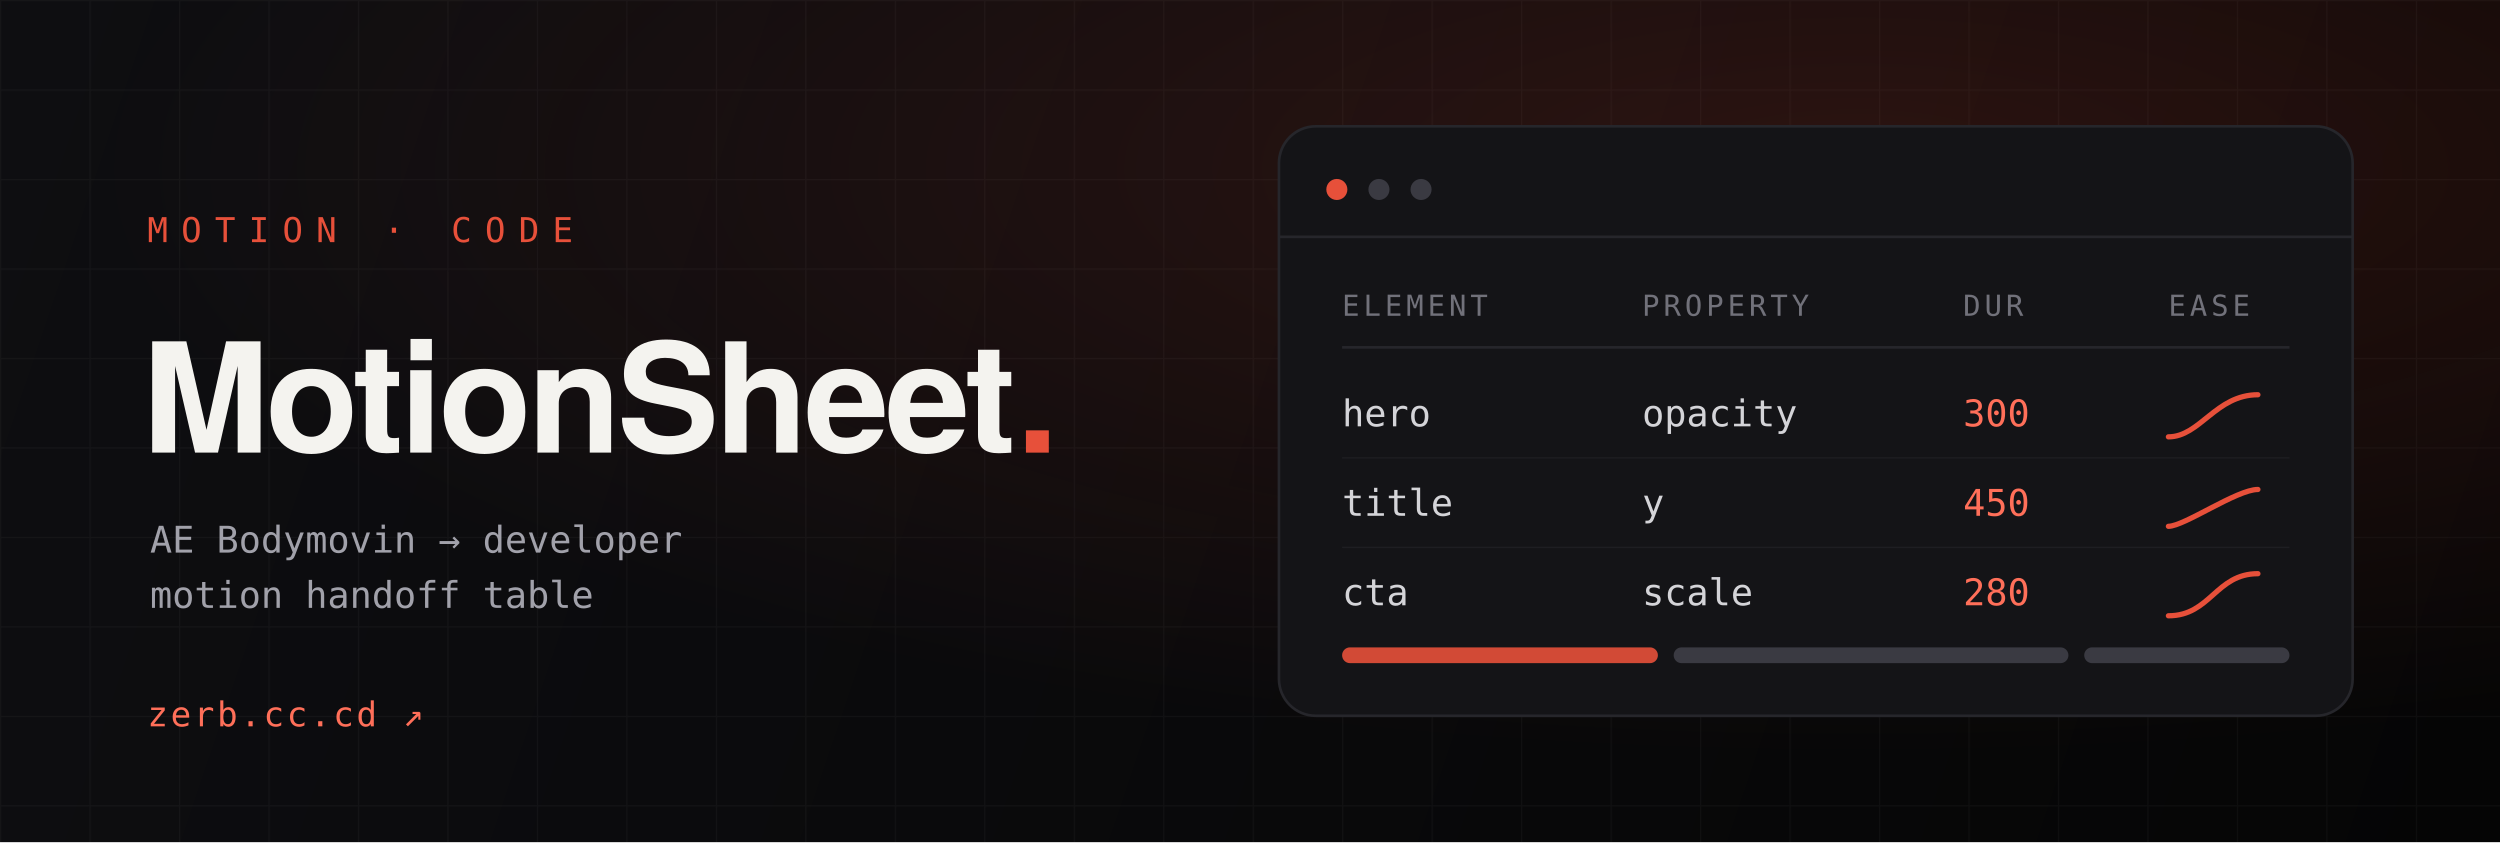
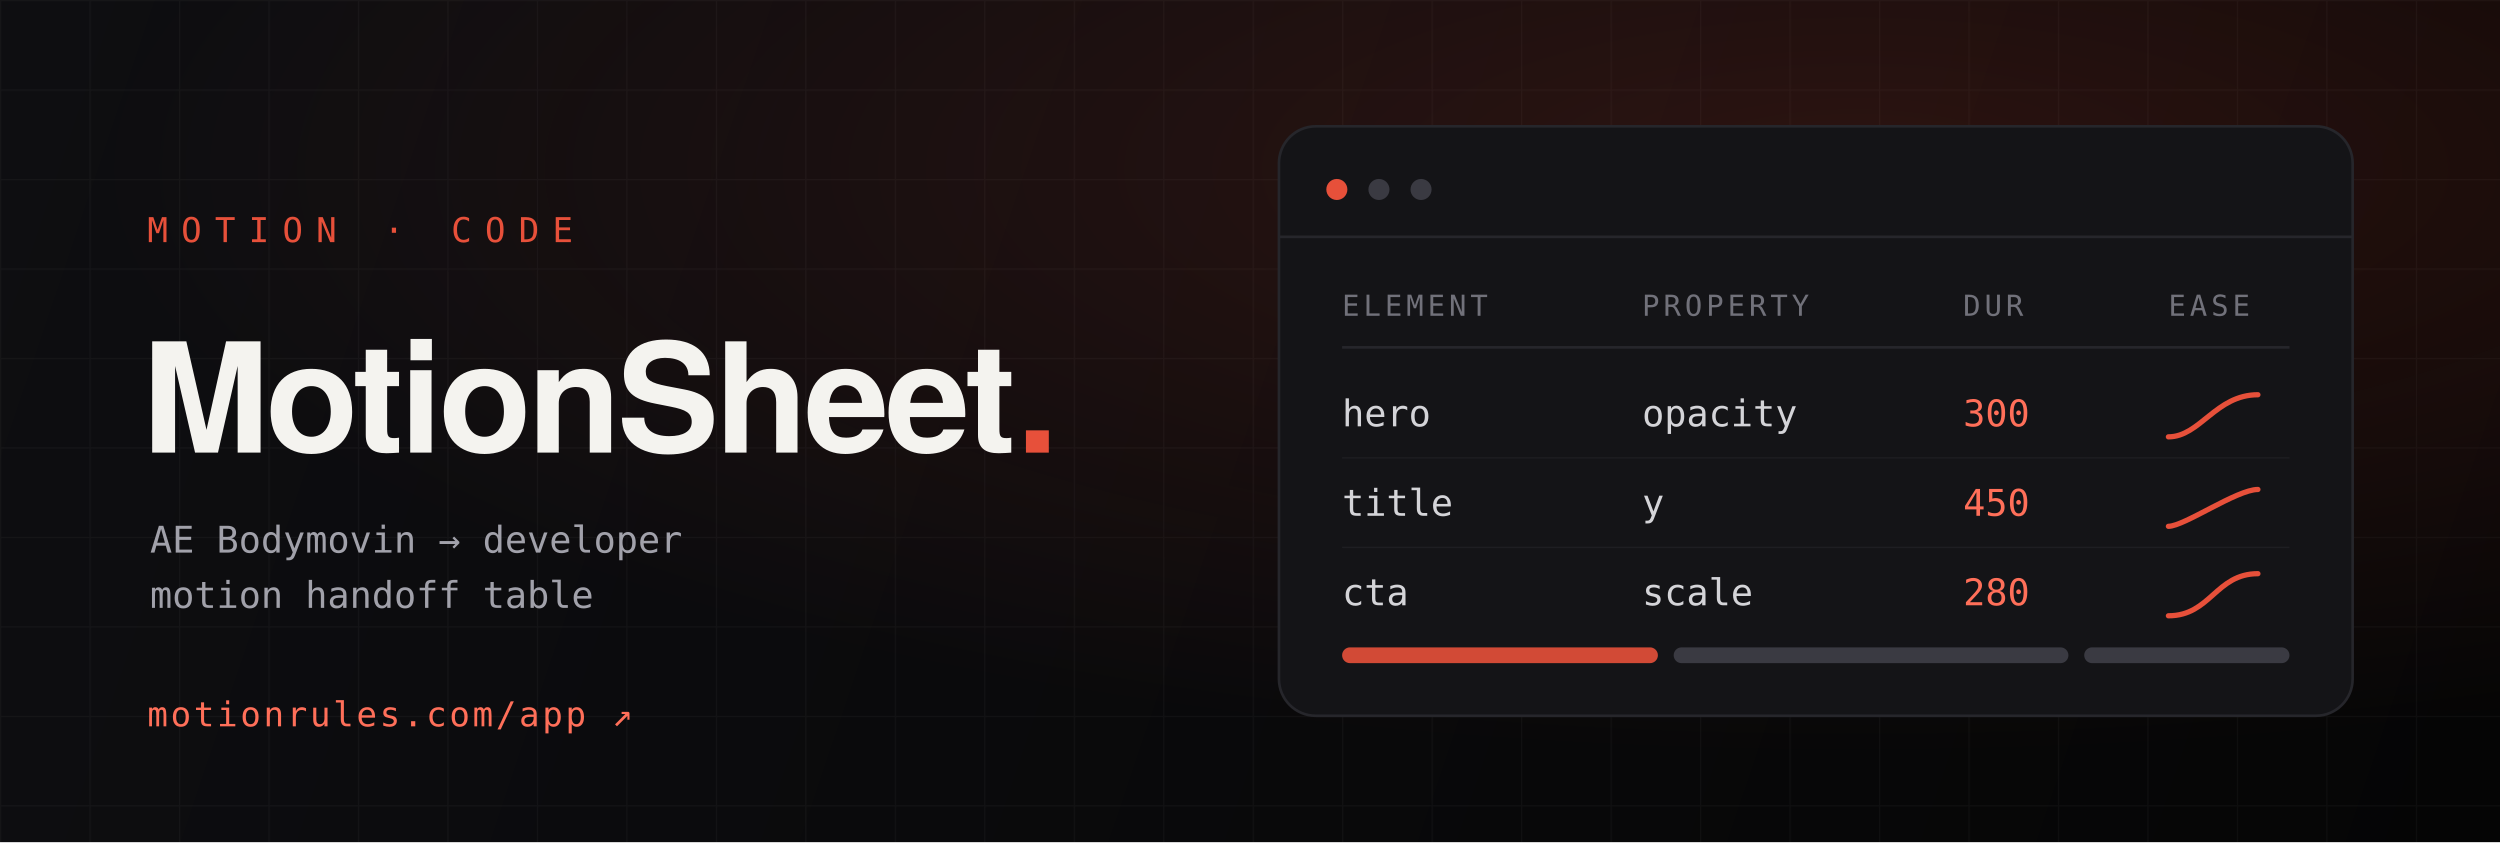
<svg xmlns="http://www.w3.org/2000/svg" width="950" height="320" viewBox="0 0 950 320" fill="none" role="img" aria-label="MotionSheet — AE Bodymovin motion handoff table">
  <defs>
    <linearGradient id="ms-bg" x1="0" y1="0" x2="950" y2="320" gradientUnits="userSpaceOnUse">
      <stop stop-color="#0e0e11" />
      <stop offset="1" stop-color="#050505" />
    </linearGradient>
    <radialGradient id="ms-glow" cx="0.74" cy="0.2" r="0.7">
      <stop stop-color="#e7503a" stop-opacity="0.16" />
      <stop offset="1" stop-color="#e7503a" stop-opacity="0" />
    </radialGradient>
    <pattern id="ms-grid" width="34" height="34" patternUnits="userSpaceOnUse">
      <path d="M34 0H0V34" fill="none" stroke="#ffffff" stroke-opacity="0.035" stroke-width="1" />
    </pattern>
  </defs>
  <rect width="950" height="320" fill="url(#ms-bg)" />
  <rect width="950" height="320" fill="url(#ms-grid)" />
  <rect width="950" height="320" fill="url(#ms-glow)" />
  <text x="56" y="92" font-family="ui-monospace, SFMono-Regular, Menlo, monospace" font-size="13" letter-spacing="5" fill="#e7503a">MOTION · CODE</text>
  <text x="54" y="172" font-family="Montserrat, 'Helvetica Neue', sans-serif" font-size="58" font-weight="800" letter-spacing="-1.5" fill="#f4f3ef">MotionSheet<tspan fill="#e7503a">.</tspan>
  </text>
  <text x="57" y="210" font-family="ui-monospace, SFMono-Regular, Menlo, monospace" font-size="14" fill="#a1a1aa">AE Bodymovin → developer</text>
  <text x="57" y="231" font-family="ui-monospace, SFMono-Regular, Menlo, monospace" font-size="14" fill="#a1a1aa">motion handoff table</text>
-   <text x="56" y="276" font-family="ui-monospace, SFMono-Regular, Menlo, monospace" font-size="13" letter-spacing="1" fill="#ff6f59">zerb.cc.cd ↗</text>
+   <text x="56" y="276" font-family="ui-monospace, SFMono-Regular, Menlo, monospace" font-size="13" letter-spacing="1" fill="#ff6f59">motionrules.com/app ↗</text>
  <g>
    <rect x="486" y="48" width="408" height="224" rx="14" fill="#141417" stroke="#26262b" stroke-width="1" />
    <circle cx="508" cy="72" r="4" fill="#e7503a" />
    <circle cx="524" cy="72" r="4" fill="#3a3a42" />
    <circle cx="540" cy="72" r="4" fill="#3a3a42" />
    <line x1="486" y1="90" x2="894" y2="90" stroke="#26262b" stroke-width="1" />
    <g font-family="ui-monospace, SFMono-Regular, Menlo, monospace" font-size="11" letter-spacing="1.5" fill="#71717a">
      <text x="510" y="120">ELEMENT</text>
      <text x="624" y="120">PROPERTY</text>
      <text x="746" y="120">DUR</text>
      <text x="824" y="120">EASE</text>
    </g>
    <line x1="510" y1="132" x2="870" y2="132" stroke="#26262b" stroke-width="1" />
    <g font-family="ui-monospace, SFMono-Regular, Menlo, monospace" font-size="14" fill="#d4d4d8">
      <text x="510" y="162">hero</text>
      <text x="624" y="162">opacity</text>
      <text x="746" y="162" fill="#ff6f59">300</text>
      <path d="M824 166 C 836 166, 842 150, 858 150" stroke="#e7503a" stroke-width="2" fill="none" stroke-linecap="round" />
      <text x="510" y="196">title</text>
      <text x="624" y="196">y</text>
      <text x="746" y="196" fill="#ff6f59">450</text>
      <path d="M824 200 C 830 200, 850 186, 858 186" stroke="#e7503a" stroke-width="2" fill="none" stroke-linecap="round" />
      <text x="510" y="230">cta</text>
      <text x="624" y="230">scale</text>
      <text x="746" y="230" fill="#ff6f59">280</text>
      <path d="M824 234 C 840 234, 842 218, 858 218" stroke="#e7503a" stroke-width="2" fill="none" stroke-linecap="round" />
    </g>
    <line x1="510" y1="174" x2="870" y2="174" stroke="#26262b" stroke-width="0.5" stroke-opacity="0.6" />
    <line x1="510" y1="208" x2="870" y2="208" stroke="#26262b" stroke-width="0.5" stroke-opacity="0.6" />
    <rect x="510" y="246" width="120" height="6" rx="3" fill="#e7503a" fill-opacity="0.9" />
    <rect x="636" y="246" width="150" height="6" rx="3" fill="#3a3a42" />
    <rect x="792" y="246" width="78" height="6" rx="3" fill="#3a3a42" />
  </g>
</svg>
